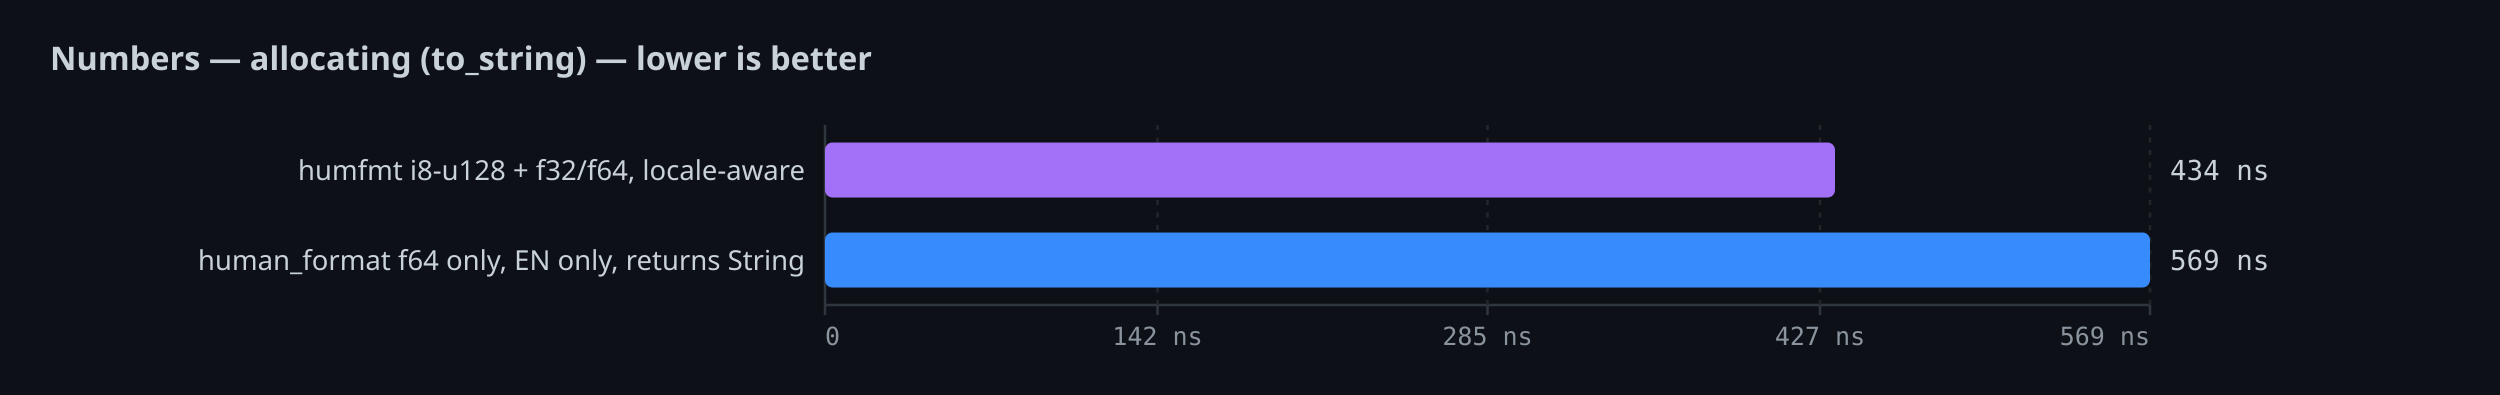
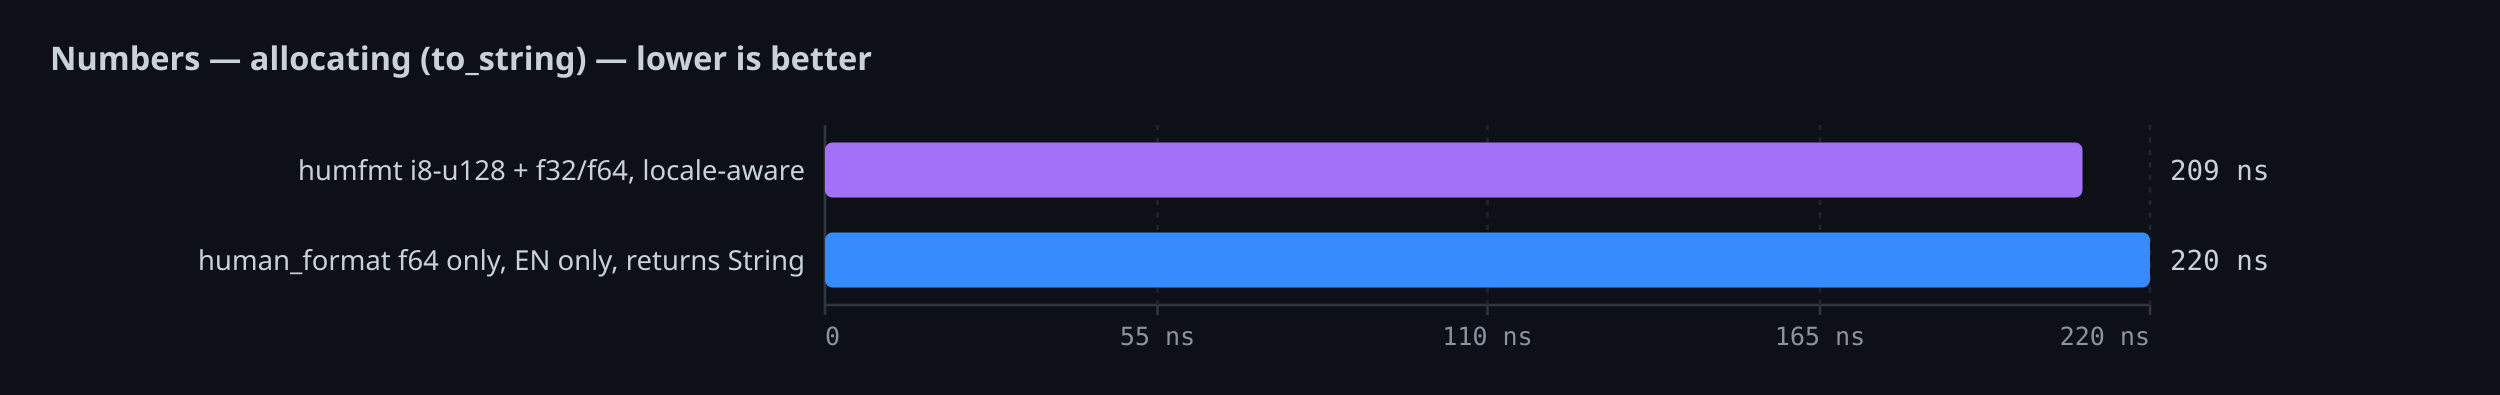
<svg xmlns="http://www.w3.org/2000/svg" width="1000" height="158" viewBox="0 0 1000 158">
  <rect width="100%" height="100%" fill="#0d1117" />
  <text x="20" y="28" fill="#c9d1d9" font-family="ui-sans-serif,system-ui,sans-serif" font-size="13" font-weight="600">Numbers — allocating (to_string) — lower is better</text>
  <line x1="330" y1="50" x2="330" y2="122" stroke="#30363d" stroke-width="1" />
  <line x1="330" y1="122" x2="860" y2="122" stroke="#30363d" stroke-width="1" />
  <line x1="330" y1="122" x2="330" y2="126" stroke="#30363d" stroke-width="1" />
  <text x="330" y="138" fill="#8b949e" font-family="ui-monospace,monospace" font-size="10" text-anchor="start">0</text>
  <line x1="463" y1="50" x2="463" y2="122" stroke="#21262d" stroke-width="1" stroke-dasharray="2 3" />
  <line x1="463" y1="122" x2="463" y2="126" stroke="#30363d" stroke-width="1" />
-   <text x="463" y="138" fill="#8b949e" font-family="ui-monospace,monospace" font-size="10" text-anchor="middle">142 ns</text>
+   <text x="463" y="138" fill="#8b949e" font-family="ui-monospace,monospace" font-size="10" text-anchor="middle">55 ns</text>
  <line x1="595" y1="50" x2="595" y2="122" stroke="#21262d" stroke-width="1" stroke-dasharray="2 3" />
  <line x1="595" y1="122" x2="595" y2="126" stroke="#30363d" stroke-width="1" />
-   <text x="595" y="138" fill="#8b949e" font-family="ui-monospace,monospace" font-size="10" text-anchor="middle">285 ns</text>
+   <text x="595" y="138" fill="#8b949e" font-family="ui-monospace,monospace" font-size="10" text-anchor="middle">110 ns</text>
  <line x1="728" y1="50" x2="728" y2="122" stroke="#21262d" stroke-width="1" stroke-dasharray="2 3" />
  <line x1="728" y1="122" x2="728" y2="126" stroke="#30363d" stroke-width="1" />
-   <text x="728" y="138" fill="#8b949e" font-family="ui-monospace,monospace" font-size="10" text-anchor="middle">427 ns</text>
+   <text x="728" y="138" fill="#8b949e" font-family="ui-monospace,monospace" font-size="10" text-anchor="middle">165 ns</text>
  <line x1="860" y1="50" x2="860" y2="122" stroke="#21262d" stroke-width="1" stroke-dasharray="2 3" />
  <line x1="860" y1="122" x2="860" y2="126" stroke="#30363d" stroke-width="1" />
-   <text x="860" y="138" fill="#8b949e" font-family="ui-monospace,monospace" font-size="10" text-anchor="end">569 ns</text>
-   <rect x="330" y="57" width="404" height="22" fill="#a371f7" rx="3" />
+   <text x="860" y="138" fill="#8b949e" font-family="ui-monospace,monospace" font-size="10" text-anchor="end">220 ns</text>
+   <rect x="330" y="57" width="503" height="22" fill="#a371f7" rx="3" />
  <text x="322" y="72" fill="#c9d1d9" font-family="ui-sans-serif,system-ui,sans-serif" font-size="11" text-anchor="end">humfmt  i8-u128 + f32/f64, locale-aware</text>
-   <text x="868" y="72" fill="#c9d1d9" font-family="ui-monospace,monospace" font-size="11">434 ns</text>
+   <text x="868" y="72" fill="#c9d1d9" font-family="ui-monospace,monospace" font-size="11">209 ns</text>
  <rect x="330" y="93" width="530" height="22" fill="#388bfd" rx="3" />
  <text x="322" y="108" fill="#c9d1d9" font-family="ui-sans-serif,system-ui,sans-serif" font-size="11" text-anchor="end">human_format  f64 only, EN only, returns String</text>
-   <text x="868" y="108" fill="#c9d1d9" font-family="ui-monospace,monospace" font-size="11">569 ns</text>
+   <text x="868" y="108" fill="#c9d1d9" font-family="ui-monospace,monospace" font-size="11">220 ns</text>
</svg>
